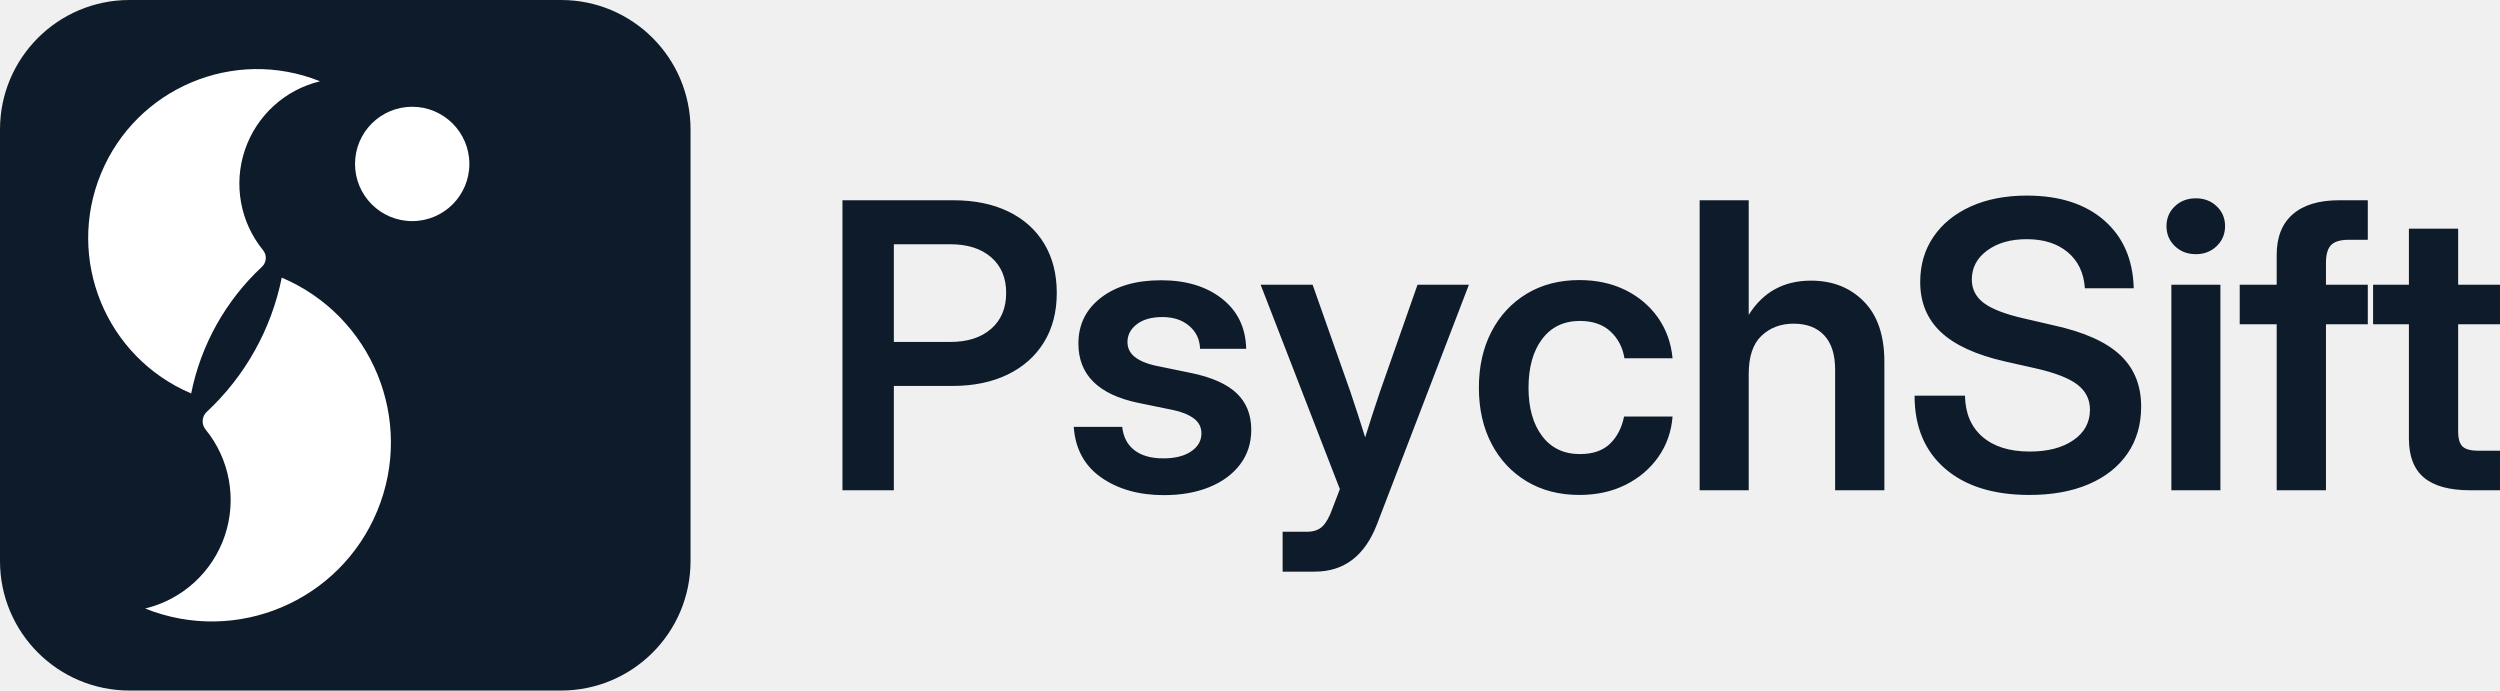
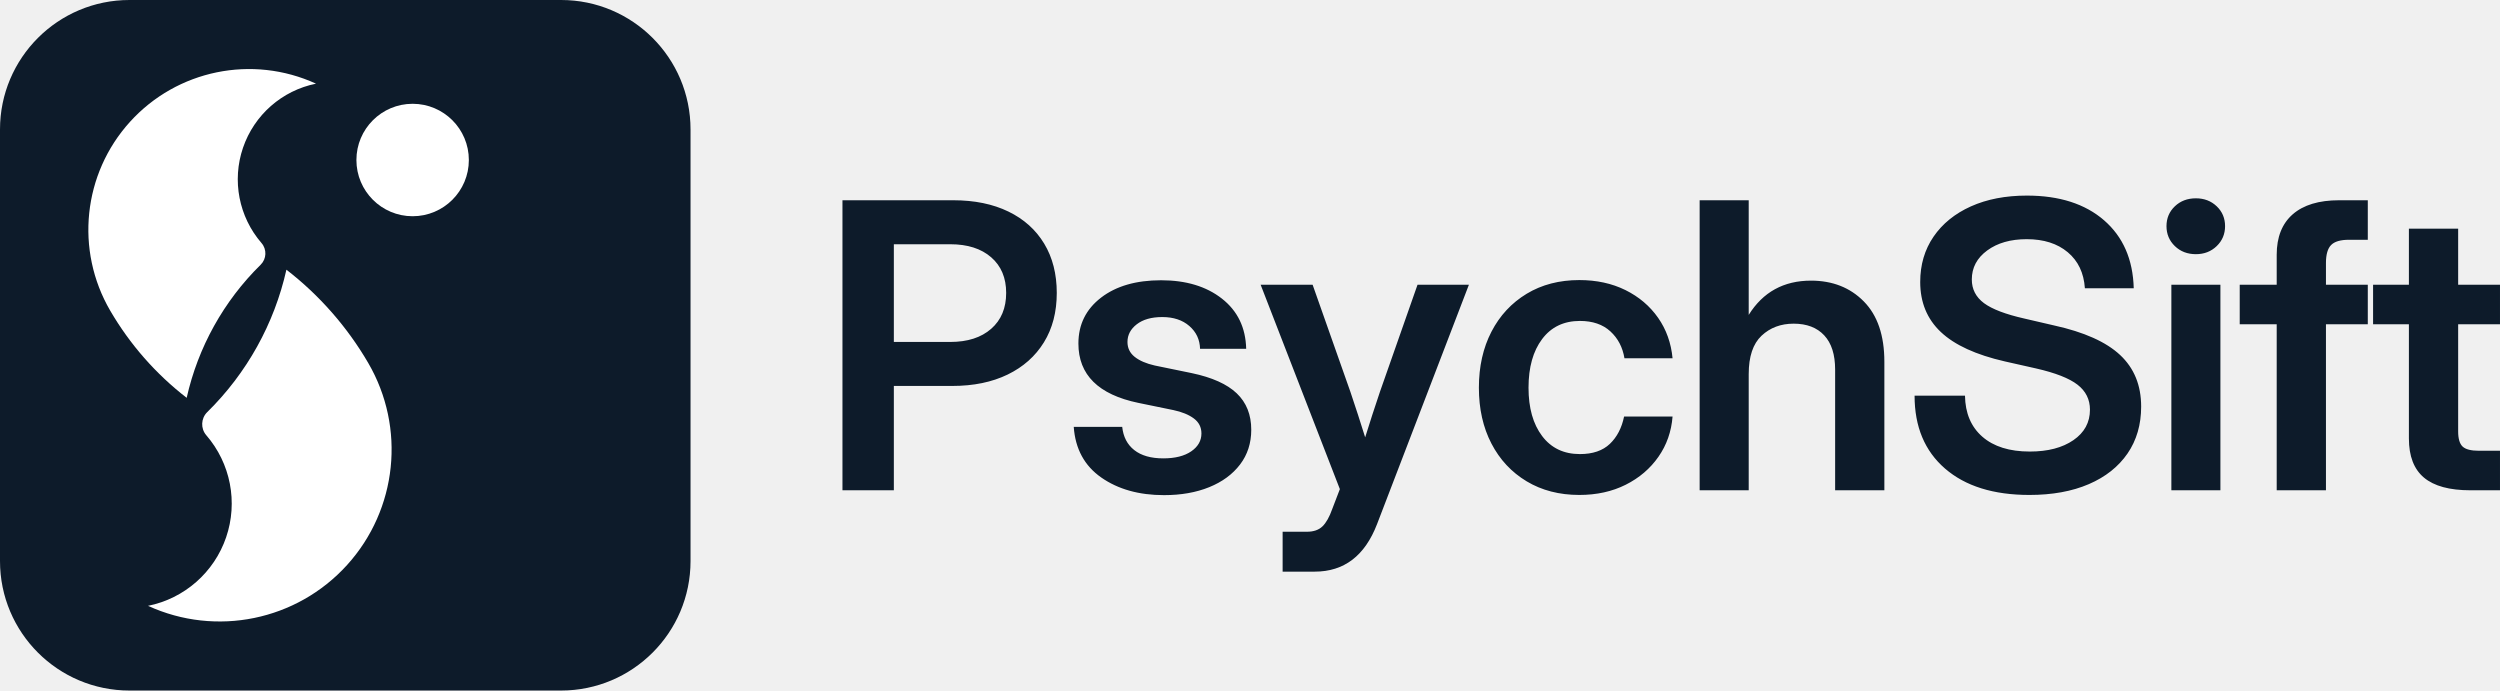
<svg xmlns="http://www.w3.org/2000/svg" viewBox="0 0 926.815 256" width="926.815" height="256" role="img" aria-label="PsychSift">
  <rect width="256" height="256" rx="48" fill="#0D1B2A" />
-   <g transform="translate(32.6523 25.6) scale(2.048)">
+   <g transform="translate(32.7581 25.6) scale(2.0402)">
    <g fill="#FFFFFF">
-       <path d="M41.988 2.214 A19.061 19.061 0 0 0 31.678 32.796 A2.199 2.199 0 0 1 31.473 35.795 A42.87 42.87 0 0 0 18.662 58.72 A30.567 30.567 0 0 1 41.988 2.214 Z" />
-       <path d="M41.988 2.214 A19.061 19.061 0 0 0 31.678 32.796 A2.199 2.199 0 0 1 31.473 35.795 A42.87 42.87 0 0 0 18.662 58.72 A30.567 30.567 0 0 1 41.988 2.214 Z" transform="translate(54.84 100) scale(-1.06)" />
-       <circle cx="58.672" cy="17.175" r="10.349" />
+       <path d="M41.367 2.655 A17.723 17.723 0 0 0 31.466 31.62 A2.881 2.881 0 0 1 31.306 35.559 A48.936 48.936 0 0 0 17.864 59.741 A55.123 55.123 0 0 1 3.976 43.912 A29.201 29.201 0 0 1 41.367 2.655 Z" />
+       <path d="M41.367 2.655 A17.723 17.723 0 0 0 31.466 31.62 A2.881 2.881 0 0 1 31.306 35.559 A48.936 48.936 0 0 0 17.864 59.741 A55.123 55.123 0 0 1 3.976 43.912 A29.201 29.201 0 0 1 41.367 2.655 Z" transform="translate(55.1029 100.3813) scale(-1.07)" />
+       <circle cx="58.923" cy="16.528" r="10.216" />
    </g>
  </g>
  <g transform="translate(303.372 181.76)">
    <path d="M8.95 0.00V-107.52H50.01Q61.84 -107.52 70.47 -103.33Q79.09 -99.15 83.74 -91.43Q88.40 -83.71 88.40 -73.17Q88.40 -62.56 83.63 -54.84Q78.87 -47.12 70.18 -42.90Q61.48 -38.68 49.65 -38.68H28.00V0.00ZM28.00 -54.99H48.93Q58.52 -54.99 64.08 -59.86Q69.64 -64.73 69.64 -73.17Q69.64 -81.54 64.08 -86.38Q58.52 -91.21 48.93 -91.21H28.00Z M128.17 1.80Q114.25 1.80 104.90 -4.73Q95.56 -11.26 94.69 -23.52H112.66Q113.24 -17.97 117.13 -14.90Q121.03 -11.83 127.88 -11.83Q134.45 -11.83 138.24 -14.43Q142.03 -17.03 142.03 -21.07Q142.03 -24.53 139.21 -26.63Q136.40 -28.72 131.64 -29.73L118.65 -32.40Q96.42 -37.02 96.42 -54.41Q96.42 -64.94 104.79 -71.40Q113.16 -77.86 127.09 -77.86Q140.95 -77.86 149.64 -71.04Q158.34 -64.22 158.62 -52.46H141.52Q141.38 -57.58 137.55 -60.90Q133.73 -64.22 127.52 -64.22Q121.53 -64.22 118.07 -61.55Q114.61 -58.88 114.61 -54.99Q114.61 -51.60 117.28 -49.47Q119.95 -47.34 124.71 -46.26L138.42 -43.44Q149.75 -41.06 155.12 -35.94Q160.50 -30.81 160.50 -22.44Q160.50 -15.01 156.35 -9.56Q152.20 -4.11 144.91 -1.15Q137.63 1.80 128.17 1.80Z M172.13 30.16V15.37H181.15Q184.83 15.37 186.89 13.39Q188.95 11.40 190.53 6.93L193.35 -0.43L163.98 -76.20H183.25L197.25 -36.51Q198.69 -32.26 200.06 -28.03Q201.43 -23.81 202.73 -19.63Q205.33 -28.00 208.21 -36.51L222.14 -76.20H241.19L207.13 12.56Q200.35 30.16 184.04 30.16Z M282.12 1.73Q271.01 1.73 262.60 -3.32Q254.19 -8.37 249.54 -17.32Q244.89 -26.27 244.89 -38.03Q244.89 -49.79 249.54 -58.78Q254.19 -67.76 262.60 -72.85Q271.01 -77.93 282.12 -77.93Q291.72 -77.93 299.22 -74.22Q306.73 -70.50 311.31 -63.97Q315.89 -57.44 316.69 -48.93H298.86Q297.85 -55.06 293.63 -58.92Q289.41 -62.78 282.34 -62.78Q273.39 -62.78 268.34 -56.07Q263.29 -49.36 263.29 -38.03Q263.29 -26.77 268.34 -20.10Q273.39 -13.42 282.34 -13.42Q289.48 -13.42 293.45 -17.21Q297.42 -21.00 298.72 -27.35H316.69Q316.04 -18.98 311.45 -12.41Q306.87 -5.85 299.33 -2.06Q291.79 1.73 282.12 1.73Z M344.92 -43.08V0.00H326.73V-107.52H344.92V-65.02Q352.85 -77.72 368.01 -77.72Q379.99 -77.72 387.60 -70.00Q395.21 -62.28 395.21 -47.63V0.00H376.96V-44.74Q376.96 -53.11 372.91 -57.44Q368.87 -61.77 361.58 -61.77Q354.44 -61.77 349.68 -57.30Q344.92 -52.82 344.92 -43.08Z M448.99 1.73Q429.00 1.73 417.70 -8.05Q406.41 -17.82 406.41 -35.07H425.10Q425.25 -25.33 431.56 -19.84Q437.87 -14.36 449.13 -14.36Q459.16 -14.36 465.29 -18.58Q471.43 -22.80 471.43 -29.87Q471.43 -35.58 466.81 -39.15Q462.19 -42.72 451.44 -45.17L439.89 -47.77Q423.80 -51.45 416.15 -58.67Q408.50 -65.88 408.50 -77.21Q408.50 -86.81 413.45 -94.03Q418.39 -101.24 427.30 -105.25Q436.21 -109.25 448.05 -109.25Q466.09 -109.25 476.66 -100.09Q487.23 -90.92 487.66 -74.90H469.55Q468.97 -83.42 463.20 -88.25Q457.43 -93.09 447.98 -93.09Q439.03 -93.09 433.33 -88.90Q427.63 -84.72 427.63 -78.15Q427.63 -72.74 432.14 -69.38Q436.65 -66.03 447.18 -63.65L458.08 -61.12Q474.82 -57.44 482.61 -50.15Q490.41 -42.86 490.41 -31.03Q490.41 -21.00 485.36 -13.64Q480.30 -6.28 471.00 -2.27Q461.69 1.73 448.99 1.73Z M501.61 0.00V-76.20H519.79V0.00ZM510.70 -87.53Q506.01 -87.53 502.90 -90.53Q499.80 -93.52 499.80 -97.92Q499.80 -102.32 502.90 -105.28Q506.01 -108.24 510.70 -108.24Q515.32 -108.24 518.42 -105.28Q521.52 -102.32 521.52 -97.92Q521.52 -93.52 518.42 -90.53Q515.32 -87.53 510.70 -87.53Z M574.43 -76.20V-61.55H558.92V0.00H540.66V-61.55H526.95V-76.20H540.66V-87.31Q540.66 -97.13 546.61 -102.32Q552.57 -107.52 563.82 -107.52H574.43V-92.87H567.43Q562.74 -92.87 560.83 -90.92Q558.92 -88.97 558.92 -84.28V-76.20Z M623.44 -76.20V-61.55H607.93V-21.86Q607.93 -17.75 609.59 -16.20Q611.25 -14.65 615.65 -14.65H623.44V0.00H612.47Q600.86 0.00 595.26 -4.69Q589.67 -9.38 589.67 -19.19V-61.55H576.39V-76.20H589.67V-96.98H607.93V-76.20Z" fill="#0D1B2A" />
  </g>
</svg>
